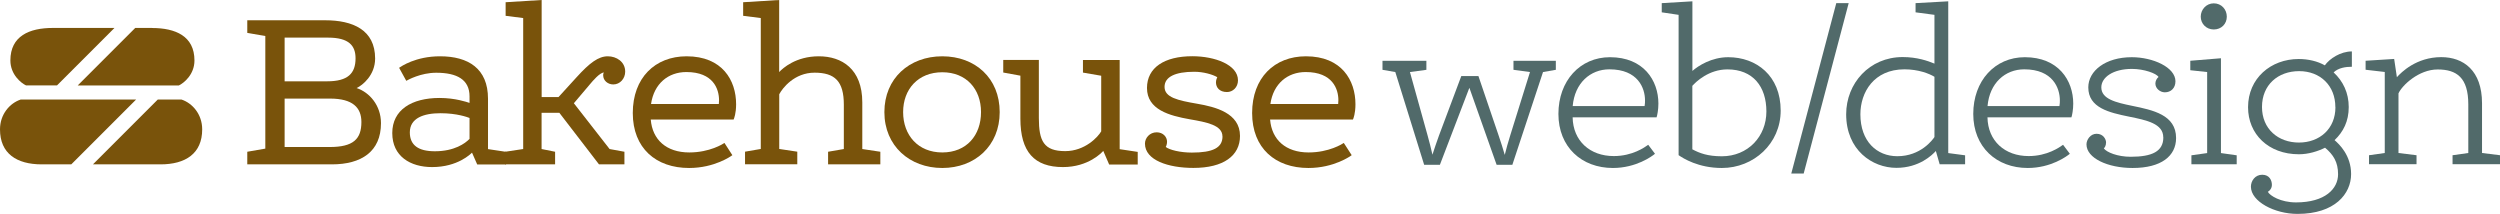
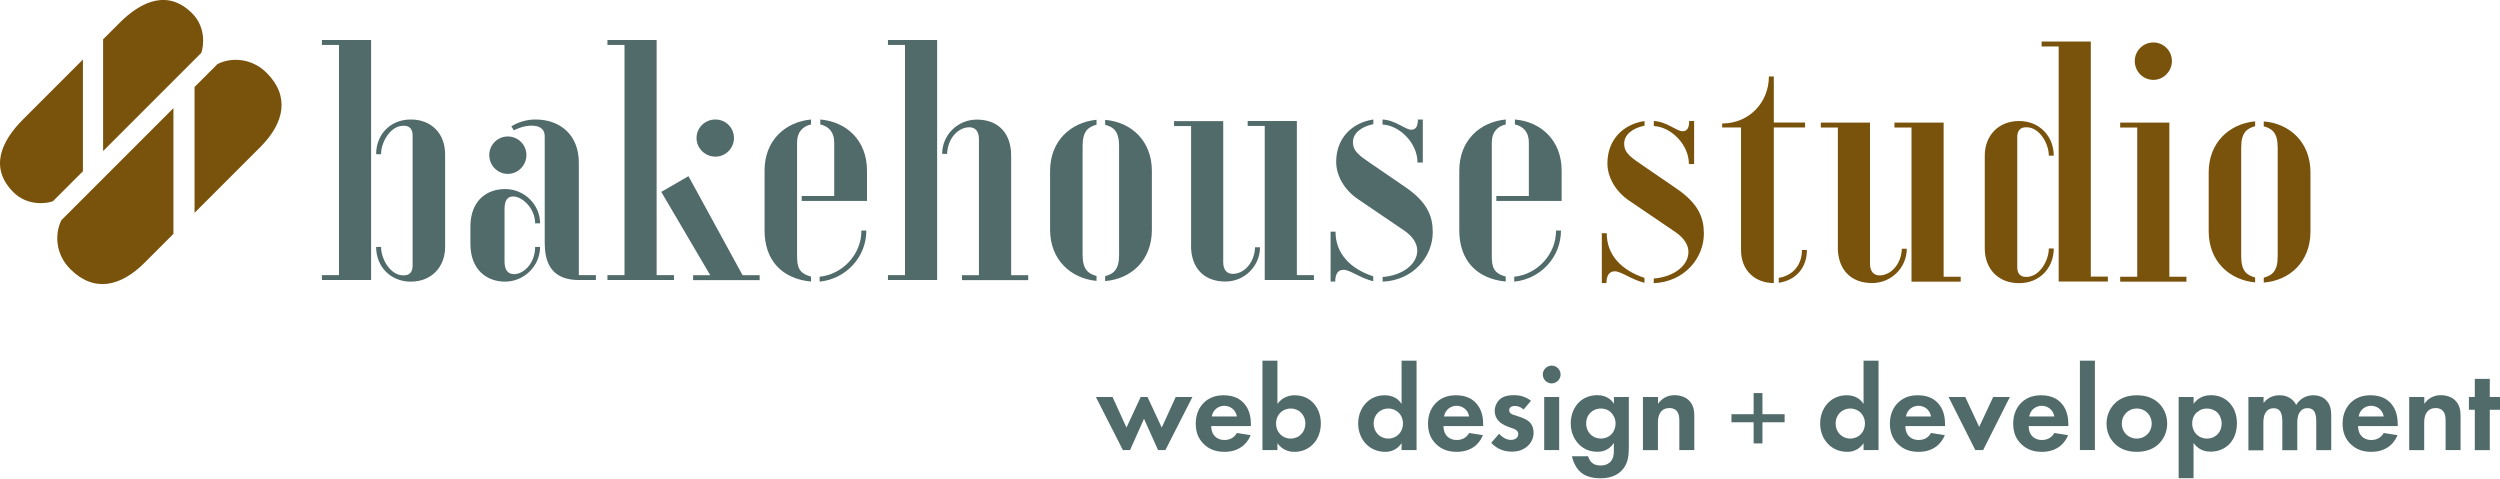
- <svg xmlns="http://www.w3.org/2000/svg" id="Layer_2" data-name="Layer 2" viewBox="0 0 358.81 30.7">
+ <svg xmlns="http://www.w3.org/2000/svg" id="Layer_2" data-name="Layer 2" viewBox="0 0 263.81 50.47">
  <defs>
    <style>
      .cls-1 {
        fill: #79530b;
      }

      .cls-2 {
        fill: #516a6a;
      }
    </style>
  </defs>
-   <g id="home_page" data-name="home page">
-     <g>
-       <path class="cls-1" d="M51.19,12.64c1.84.61,3.49,2.49,3.49,5.04,0,4.1-2.84,5.91-7.04,5.91h-12.15v-1.81l2.59-.45V5.17l-2.59-.45v-1.81h11.18c3.94,0,7.17,1.36,7.17,5.49,0,2.39-1.81,3.85-2.65,4.23ZM46.96,11.67c2.97,0,4.07-1.13,4.07-3.3,0-1.81-.94-2.97-3.94-2.97h-6.24v6.27h6.11ZM47.31,21.1c3.39,0,4.56-1.13,4.56-3.59,0-2.07-1.26-3.36-4.49-3.36h-6.53v6.95h6.46Z" />
-       <path class="cls-1" d="M67.74,21.91c-.16.16-2.04,2.07-5.72,2.07-3.13,0-5.72-1.55-5.72-4.88s2.78-5.04,6.79-5.04c2.23,0,3.91.58,4.3.71v-.94c0-2.39-1.78-3.39-4.78-3.39-2.23,0-4.07,1.03-4.3,1.16l-1.03-1.87c.29-.19,2.36-1.65,5.88-1.65,4.04,0,6.88,1.75,6.88,6.08v7.24l2.59.39v1.81h-4.14l-.74-1.68ZM67.39,16.93c-.26-.1-1.78-.68-4.17-.68s-4.4.68-4.4,2.75c0,1.84,1.23,2.71,3.59,2.71,2.81,0,4.36-1.13,4.98-1.78v-3.01Z" />
-       <path class="cls-1" d="M82.35,14.8l5.14,6.59,2.13.39v1.81h-3.65l-5.69-7.4h-2.55v5.2l1.94.39v1.81h-7.17v-1.81l2.59-.39V2.59l-2.52-.32V.32l5.17-.32v13.93h2.42l2.59-2.84c1.89-2.08,3.14-3.01,4.49-3.01,1.23,0,2.49.78,2.49,2.2,0,1-.74,1.84-1.71,1.84-.78,0-1.45-.55-1.45-1.32,0-.23.06-.32.1-.39-.58,0-1.62,1.23-1.97,1.65l-2.33,2.75Z" />
-       <path class="cls-1" d="M103.98,20.52l1.13,1.75c-.16.13-2.55,1.84-6.21,1.84-4.75,0-8.08-2.84-8.08-7.89s3.2-8.14,7.72-8.14c5.14,0,7.11,3.46,7.11,6.88,0,1.33-.29,2.04-.36,2.2h-11.89c.23,2.88,2.23,4.72,5.53,4.72,2.94,0,4.85-1.23,5.04-1.36ZM103.17,14.93c.02-.15.03-.34.03-.55,0-1.58-.81-4.04-4.69-4.04-2.62,0-4.65,1.68-5.07,4.59h9.73Z" />
-       <path class="cls-1" d="M106.66,2.26V.32l5.17-.32v10.34c.52-.55,2.39-2.26,5.69-2.26s6.24,1.81,6.24,6.62v6.69l2.59.39v1.81h-7.5v-1.81l2.26-.39v-6.37c0-3.36-1.29-4.59-4.2-4.59s-4.62,2.23-5.07,3.1v7.85l2.59.39v1.81h-7.5v-1.81l2.26-.39V2.59l-2.52-.32Z" />
-       <path class="cls-1" d="M143.48,16.09c0,4.85-3.56,8.02-8.24,8.02s-8.31-3.17-8.31-8.02,3.59-8.01,8.31-8.01,8.24,3.13,8.24,8.01ZM140.8,16.09c0-3.3-2.1-5.72-5.56-5.72s-5.62,2.42-5.62,5.72,2.13,5.79,5.62,5.79,5.56-2.46,5.56-5.79Z" />
-       <path class="cls-1" d="M158.35,21.65c-.19.23-2.13,2.33-5.79,2.33-4.1,0-6.11-2.17-6.11-6.95v-6.17l-2.46-.45v-1.81h5.11v8.34c0,3.3.71,4.75,3.78,4.75,2.84,0,4.72-2.04,5.17-2.84v-7.98l-2.62-.45v-1.81h5.27v12.8l2.59.39v1.81h-4.1l-.84-1.94Z" />
-       <path class="cls-1" d="M175.45,19.58c0-1.62-2.26-2.04-4.69-2.46-2.94-.52-6.14-1.39-6.14-4.49,0-2.94,2.52-4.56,6.5-4.56,3.26,0,6.56,1.23,6.56,3.46,0,1-.74,1.68-1.58,1.68-1.1,0-1.58-.68-1.58-1.39,0-.36.16-.68.19-.74-.65-.39-2-.78-3.3-.78-2.75,0-4.27.74-4.27,2.17,0,1.52,1.91,1.94,4.69,2.42,2.59.45,6.14,1.32,6.14,4.62,0,2.84-2.36,4.59-6.69,4.59-3.59,0-6.95-1.1-6.95-3.49,0-.81.68-1.62,1.68-1.62.91,0,1.49.65,1.49,1.36,0,.39-.16.71-.19.74.52.42,2.07.81,3.75.81,3.01,0,4.4-.68,4.4-2.33Z" />
-       <path class="cls-1" d="M192.87,20.52l1.13,1.75c-.16.13-2.55,1.84-6.21,1.84-4.75,0-8.08-2.84-8.08-7.89s3.2-8.14,7.72-8.14c5.14,0,7.11,3.46,7.11,6.88,0,1.33-.29,2.04-.36,2.2h-11.89c.23,2.88,2.23,4.72,5.53,4.72,2.94,0,4.85-1.23,5.04-1.36ZM192.06,14.93c.02-.15.03-.34.03-.55,0-1.58-.81-4.04-4.69-4.04-2.62,0-4.65,1.68-5.07,4.59h9.73Z" />
-     </g>
-     <g>
-       <path class="cls-2" d="M217.22,10.02v-1.29h6.08v1.29l-1.84.32-4.4,13.31h-2.26l-3.91-11.05-4.23,11.05h-2.26l-4.14-13.31-1.84-.32v-1.29h6.3v1.29l-2.36.32,2.52,9.05c.23.81.55,2.07.71,2.81.23-.74.65-1.94.94-2.75l3.2-8.53h2.46l2.91,8.56c.27.81.68,2.04.87,2.75.16-.68.52-1.97.78-2.78l2.84-9.11-2.36-.32Z" />
-       <path class="cls-2" d="M236.56,20.78l.97,1.29c-.42.36-2.71,2.04-6.04,2.04-4.49,0-7.82-3.01-7.82-7.76s3.1-8.14,7.4-8.14c4.82,0,6.95,3.33,6.95,6.66,0,.87-.16,1.68-.26,1.97h-12.05c.06,3.39,2.49,5.56,5.91,5.56,2.68,0,4.43-1.26,4.94-1.62ZM236.04,15.22c.06-.42.06-.48.06-.81,0-1.75-1-4.46-5.11-4.46-2.75,0-4.98,1.97-5.27,5.27h10.31Z" />
-       <path class="cls-2" d="M238.5,1.78V.45l4.4-.26v9.99c.84-.74,2.75-1.97,5.14-1.97,4.04,0,7.53,2.65,7.53,7.66,0,4.75-3.88,8.24-8.44,8.24-3.39,0-5.56-1.39-6.21-1.84V2.13l-2.42-.36ZM242.89,21.43c1.03.55,2.2,1,4.23,1,3.75,0,6.4-2.84,6.4-6.43s-1.94-6.04-5.59-6.04c-2.68,0-4.52,1.78-5.04,2.36v9.11Z" />
-       <path class="cls-2" d="M265.33.45l-6.46,24.46h-1.78l6.46-24.46h1.78Z" />
-       <path class="cls-2" d="M274.93,1.78V.45l4.69-.26v21.78l2.42.32v1.29h-3.65l-.55-1.91c-.52.58-2.39,2.42-5.66,2.42-3.46,0-7.21-2.55-7.21-7.69,0-4.43,3.33-8.21,8.11-8.21,2.07,0,3.62.55,4.56.94V2.13l-2.71-.36ZM277.64,11.02c-.74-.45-2.29-1.07-4.3-1.07-4.4,0-6.33,3.3-6.33,6.46,0,3.88,2.36,6.01,5.3,6.01,3.36,0,5.07-2.36,5.33-2.75v-8.66Z" />
-       <path class="cls-2" d="M296.1,20.78l.97,1.29c-.42.36-2.71,2.04-6.04,2.04-4.49,0-7.82-3.01-7.82-7.76s3.1-8.14,7.4-8.14c4.82,0,6.95,3.33,6.95,6.66,0,.87-.16,1.68-.26,1.97h-12.05c.06,3.39,2.49,5.56,5.91,5.56,2.68,0,4.43-1.26,4.94-1.62ZM295.58,15.22c.06-.42.06-.48.06-.81,0-1.75-1-4.46-5.11-4.46-2.75,0-4.98,1.97-5.27,5.27h10.31Z" />
-       <path class="cls-2" d="M310.48,19.71c0-1.97-2.39-2.46-4.91-2.97-2.84-.58-5.85-1.26-5.85-4.2,0-2.36,2.46-4.33,6.24-4.33,3.04,0,6.27,1.45,6.27,3.46,0,.97-.65,1.58-1.52,1.58-.68,0-1.36-.55-1.36-1.26,0-.36.19-.74.45-.94-.29-.52-2.1-1.16-3.81-1.16-2.75,0-4.4,1.23-4.4,2.65,0,1.68,2.1,2.17,4.43,2.65,2.97.61,6.3,1.29,6.3,4.62,0,2.59-2.13,4.3-6.24,4.3-3.59,0-6.62-1.42-6.62-3.39,0-.65.55-1.52,1.45-1.52,1,0,1.36.84,1.36,1.23,0,.48-.19.74-.32.87.39.55,1.97,1.2,3.85,1.2,3.1,0,4.69-.78,4.69-2.78Z" />
-       <path class="cls-2" d="M314.36,10.08v-1.36l4.4-.36v13.61l2.26.32v1.29h-6.5v-1.29l2.26-.32v-11.63l-2.42-.26ZM317.73.48c1.1,0,1.87.87,1.87,1.91s-.78,1.84-1.87,1.84-1.87-.84-1.87-1.84.78-1.91,1.87-1.91Z" />
-       <path class="cls-2" d="M335.05,20.1c.68.58,2.39,2.2,2.39,4.88,0,2.84-2.33,5.72-7.69,5.72-3.3,0-6.69-1.78-6.69-3.91,0-.84.61-1.71,1.62-1.71,1.07,0,1.39.84,1.39,1.45,0,.48-.29.84-.58,1,.29.55,1.84,1.52,4.04,1.52,4.2,0,6.04-1.97,6.04-4.04,0-1.75-.68-2.81-1.87-3.81-1.03.52-2.39.94-3.75.94-4.4,0-7.3-2.91-7.3-6.75,0-4.14,3.26-6.92,7.27-6.92,1.39,0,2.71.32,3.75.91.68-.97,2.26-2,3.88-2v2.2c-.9,0-1.94.16-2.62.81,1.36,1.26,2.17,2.94,2.17,4.98s-.78,3.56-2.04,4.75ZM335.18,15.38c0-3.1-2.17-5.17-5.2-5.17s-5.33,1.97-5.33,5.14,2.33,5.11,5.3,5.11,5.24-1.97,5.24-5.07Z" />
-       <path class="cls-2" d="M344.01,11.08c.61-.68,2.78-2.88,6.37-2.88,3.17,0,5.85,1.91,5.85,6.62v7.14l2.59.32v1.29h-6.82v-1.29l2.26-.32v-6.98c0-3.85-1.68-5.01-4.4-5.01s-5.11,2.29-5.62,3.43v8.56l2.59.32v1.29h-6.82v-1.29l2.26-.32v-11.63l-2.75-.32v-1.29l4.1-.26.39,2.62Z" />
-     </g>
+   <g id="logo">
    <g>
      <g>
-         <path class="cls-1" d="M21.82,4.01h-2.41l-8.26,8.26h14.51c.71-.33,2.25-1.56,2.25-3.59,0-3.51-2.74-4.66-6.09-4.66Z" />
-         <path class="cls-1" d="M16.43,4.01H7.58c-3.35,0-6.09,1.15-6.09,4.66,0,2.03,1.54,3.26,2.25,3.59h4.44l8.26-8.26Z" />
+         <g>
+           <path class="cls-1" d="M169.55,24.62c0,2.32,1.6,3.92,3.98,4.7v.52c-1.37-.33-2.45-1.21-3.13-1.21s-.88.59-.88,1.24h-.49v-5.26h.52ZM178.17,26.58c0-.72-.46-1.47-1.37-2.09l-4.86-3.3c-1.47-.98-2.32-2.51-2.32-3.95,0-2.42,1.57-4.11,3.92-4.47v.49c-1.27.26-2.15.95-2.15,1.89,0,1.01.69,1.44,2.12,2.42l3.39,2.32c2.35,1.6,2.9,3.1,2.9,4.77,0,2.58-2.06,5.09-5.29,5.22v-.49c2.09-.16,3.66-1.34,3.66-2.81ZM174.52,13.29v-.52c1.4.07,2.38,1.08,3.04,1.08.55,0,.69-.49.69-1.08h.52v4.54h-.55c0-2.06-1.89-3.92-3.69-4.01Z" />
+           <path class="cls-1" d="M183.72,26.38v-12.93h-1.99v-.42c2.87,0,4.93-2.25,4.93-4.96h.52v4.86h3.3v.52h-3.3v16.42c-1.89,0-3.46-1.24-3.46-3.49ZM190.15,26.38h.52c0,1.93-1.21,3.2-2.97,3.46v-.52c1.44-.23,2.45-1.31,2.45-2.94Z" />
+           <path class="cls-1" d="M193.94,26.09v-12.63h-1.8v-.52h5.19v14.88c0,.82.39,1.24,1.01,1.24,1.14,0,2.28-1.11,2.35-2.81h.52c0,1.99-1.63,3.62-3.66,3.62-2.22,0-3.62-1.4-3.62-3.79ZM199.91,13.46v-.52h5.19v16.26h1.8v.52h-5.19V13.46h-1.8Z" />
+           <path class="cls-1" d="M209.44,26.22v-9.79c0-2.12,1.44-3.66,3.62-3.66s3.66,1.63,3.66,3.66h-.52c0-1.27-.98-3-2.35-3-.2,0-.98-.03-.98,1.04v13.71c0,1.08.78,1.04.98,1.04,1.37,0,2.35-1.73,2.35-3h.52c0,2.02-1.44,3.66-3.66,3.66s-3.62-1.53-3.62-3.66ZM222.43,29.71h-5.19V4.9h-1.8v-.52h5.19v24.81h1.8v.52Z" />
+           <path class="cls-1" d="M225.53,29.19v-15.73h-1.8v-.52h5.19v16.26h1.8v.52h-6.99v-.52h1.8ZM225.27,6.44c0-1.08.88-1.96,1.96-1.96s1.96.88,1.96,1.96-.88,1.99-1.96,1.99-1.96-.88-1.96-1.99Z" />
+           <path class="cls-1" d="M233.07,24.42v-6.23c0-3.13,2.15-5.12,4.9-5.39v.52c-.85.23-1.47.65-1.47,2.22v11.52c0,1.57.62,1.99,1.47,2.22v.52c-2.74-.26-4.9-2.25-4.9-5.39ZM240.35,27.07v-11.52c0-1.57-.62-1.99-1.47-2.22v-.52c2.77.23,4.93,2.22,4.93,5.39v6.23c0,3.17-2.15,5.16-4.93,5.39v-.52c.85-.23,1.47-.65,1.47-2.22Z" />
+         </g>
+         <g>
+           <path class="cls-2" d="M35.77,29.03V4.74h-1.8v-.52h5.19v25.33h-5.19v-.52h1.8ZM39.69,26.06h.52c0,1.27.98,3,2.35,3,.2,0,.98.03.98-1.04v-13.71c0-1.08-.78-1.04-.98-1.04-1.37,0-2.35,1.73-2.35,3h-.52c0-2.02,1.44-3.66,3.66-3.66s3.62,1.53,3.62,3.66v9.79c0,2.12-1.44,3.66-3.62,3.66s-3.66-1.63-3.66-3.66Z" />
+           <path class="cls-2" d="M49.64,25.73v-1.83c0-2.64,1.63-3.95,3.66-3.95s3.69,1.63,3.69,3.62h-.52c0-1.6-1.37-2.84-2.32-2.84-.59,0-.91.39-.91,1.34v5.52c0,.91.36,1.34,1.01,1.34.95,0,2.22-1.08,2.22-2.87h.52c0,2.02-1.7,3.66-3.69,3.66s-3.66-1.31-3.66-3.98ZM51.63,16.36c0-1.08.88-1.96,1.96-1.96s1.96.88,1.96,1.96-.88,1.99-1.96,1.99-1.96-.88-1.96-1.99ZM57.48,25.76v-11.36c0-.91-.69-1.14-1.37-1.14-.75,0-1.34.23-1.89.49l-.26-.42c.75-.46,1.63-.72,2.55-.72,2.64,0,4.57,1.67,4.57,4.54v11.88h1.8v.52h-1.8c-2.48,0-3.59-1.37-3.59-3.79Z" />
+           <path class="cls-2" d="M65.9,29.03V4.74h-1.8v-.52h5.19v24.81h1.83v.52h-7.02v-.52h1.8ZM74.94,29.03l-5.16-8.78,2.87-1.66,5.71,10.45h1.8v.52h-7.02v-.52h1.8ZM73.5,14.57c0-1.08.88-1.96,1.99-1.96s1.96.88,1.96,1.96-.88,1.96-1.96,1.96-1.99-.88-1.99-1.96Z" />
+           <path class="cls-2" d="M80.68,24.33v-6.33c0-3.17,2.15-5.12,4.9-5.39v.52c-.85.2-1.47.78-1.47,1.89v11.98c0,1.21.2,1.83,1.47,2.19v.52c-3.07-.29-4.9-2.25-4.9-5.39ZM88.03,20.67v-5.65c0-1.11-.62-1.7-1.47-1.89v-.52c2.77.23,4.93,2.22,4.93,5.39v3.2h-6.89v-.52h3.43ZM90.9,24.33h.52c0,2.84-2.19,5.12-4.93,5.39v-.52c2.38-.23,4.41-2.32,4.41-4.86Z" />
+           <path class="cls-2" d="M95.5,29.03V4.74h-1.8v-.52h5.19v25.33h-5.19v-.52h1.8ZM103.3,29.03v-14.36c0-.82-.39-1.24-1.01-1.24-1.14,0-2.28,1.11-2.35,2.81h-.52c0-1.99,1.63-3.62,3.66-3.62,2.22,0,3.62,1.4,3.62,3.79v12.63h1.8v.52h-6.99v-.52h1.8Z" />
+           <path class="cls-2" d="M110.81,24.26v-6.23c0-3.13,2.15-5.12,4.9-5.39v.52c-.85.23-1.47.65-1.47,2.22v11.52c0,1.57.62,1.99,1.47,2.22v.52c-2.74-.26-4.9-2.25-4.9-5.39ZM118.09,26.91v-11.52c0-1.57-.62-1.99-1.47-2.22v-.52c2.77.23,4.93,2.22,4.93,5.39v6.23c0,3.17-2.15,5.16-4.93,5.39v-.52c.85-.23,1.47-.65,1.47-2.22Z" />
+           <path class="cls-2" d="M125.69,25.93v-12.63h-1.8v-.52h5.19v14.88c0,.82.39,1.24,1.01,1.24,1.14,0,2.28-1.11,2.35-2.81h.52c0,1.99-1.63,3.62-3.66,3.62-2.22,0-3.62-1.4-3.62-3.79ZM131.66,13.29v-.52h5.19v16.26h1.8v.52h-5.19V13.29h-1.8Z" />
+           <path class="cls-2" d="M140.93,24.46c0,2.32,1.6,3.92,3.98,4.7v.52c-1.37-.33-2.45-1.21-3.13-1.21s-.88.59-.88,1.24h-.49v-5.26h.52ZM149.55,26.42c0-.72-.46-1.47-1.37-2.09l-4.86-3.3c-1.47-.98-2.32-2.51-2.32-3.95,0-2.42,1.57-4.11,3.92-4.47v.49c-1.27.26-2.15.95-2.15,1.89,0,1.01.69,1.44,2.12,2.42l3.39,2.32c2.35,1.6,2.91,3.1,2.91,4.77,0,2.58-2.06,5.09-5.29,5.22v-.49c2.09-.16,3.66-1.34,3.66-2.81ZM145.89,13.13v-.52c1.4.07,2.38,1.08,3.04,1.08.55,0,.69-.49.69-1.08h.52v4.54h-.56c0-2.06-1.89-3.92-3.69-4.01Z" />
+           <path class="cls-2" d="M153.99,24.33v-6.33c0-3.17,2.15-5.12,4.9-5.39v.52c-.85.2-1.47.78-1.47,1.89v11.98c0,1.21.2,1.83,1.47,2.19v.52c-3.07-.29-4.9-2.25-4.9-5.39ZM161.33,20.67v-5.65c0-1.11-.62-1.7-1.47-1.89v-.52c2.77.23,4.93,2.22,4.93,5.39v3.2h-6.89v-.52h3.43ZM164.2,24.33h.52c0,2.84-2.19,5.12-4.93,5.39v-.52c2.38-.23,4.41-2.32,4.41-4.86Z" />
+         </g>
+         <g>
+           <g>
+             <path class="cls-1" d="M12.6,2.43l-1.72,1.72v11.79s10.36-10.36,10.36-10.36c.27-.74.49-2.72-.96-4.17-2.51-2.51-5.29-1.37-7.68,1.02Z" />
+             <path class="cls-1" d="M8.75,6.28l-3.36,3.36-2.96,2.96C.04,14.99-1.09,17.77,1.41,20.28c1.45,1.45,3.43,1.23,4.17.96l3.17-3.17V6.28Z" />
+           </g>
+           <g>
+             <path class="cls-1" d="M22.97,6.74l-2.44,2.44v13.28s4.42-4.42,4.42-4.42l2.5-2.5c2.55-2.55,3.17-5.37.69-7.85-1.55-1.55-3.68-1.68-5.17-.94Z" />
+             <path class="cls-1" d="M18.31,11.4c-3.98,3.98-11.1,11.1-11.83,11.83-.74,1.49-.61,3.62.94,5.17,2.49,2.49,5.31,1.86,7.85-.69l3.03-3.03v-13.28Z" />
+           </g>
+         </g>
      </g>
      <g>
-         <path class="cls-1" d="M26.06,14.29h-3.42l-9.3,9.3h9.7c3.57,0,5.98-1.54,5.98-5.02,0-2.17-1.4-3.76-2.96-4.28Z" />
-         <path class="cls-1" d="M19.53,14.29H2.96c-1.56.52-2.96,2.11-2.96,4.28,0,3.48,2.41,5.02,5.98,5.02h4.25l9.3-9.3Z" />
+         <path class="cls-2" d="M119.27,47.49h-.78l-2.85-5.6h1.76l1.47,3.23,1.5-3.23h.72l1.5,3.23,1.48-3.23h1.76l-2.85,5.6h-.78l-1.48-3.3-1.47,3.3Z" />
+         <path class="cls-2" d="M131.97,45.93c-.17.41-.8,1.75-2.76,1.75-.91,0-1.59-.26-2.15-.79-.62-.58-.88-1.31-.88-2.19,0-1.11.45-1.8.85-2.2.66-.65,1.44-.79,2.11-.79,1.14,0,1.8.45,2.19.92.6.71.67,1.59.67,2.2v.13h-4.19c0,.34.09.7.27.94.17.23.52.53,1.13.53s1.05-.28,1.31-.74l1.45.23ZM130.52,43.95c-.13-.76-.75-1.13-1.33-1.13s-1.19.38-1.32,1.13h2.65Z" />
+         <path class="cls-2" d="M134.8,42.62c.56-.78,1.35-.91,1.82-.91,1.66,0,2.76,1.28,2.76,2.98s-1.14,2.99-2.79,2.99c-.36,0-1.18-.06-1.79-.91v.72h-1.58v-9.43h1.58v4.55ZM134.65,44.69c0,.89.65,1.59,1.55,1.59s1.55-.7,1.55-1.59-.65-1.58-1.55-1.58-1.55.69-1.55,1.58Z" />
+         <path class="cls-2" d="M147.9,38.06h1.58v9.43h-1.58v-.72c-.57.82-1.32.91-1.72.91-1.72,0-2.86-1.35-2.86-2.99s1.13-2.98,2.78-2.98c.43,0,1.27.08,1.8.91v-4.55ZM144.95,44.69c0,.89.65,1.59,1.55,1.59s1.55-.7,1.55-1.59-.65-1.58-1.55-1.58-1.55.69-1.55,1.58Z" />
+         <path class="cls-2" d="M156.48,45.93c-.17.41-.8,1.75-2.76,1.75-.91,0-1.59-.26-2.15-.79-.62-.58-.88-1.31-.88-2.19,0-1.11.45-1.8.85-2.2.66-.65,1.44-.79,2.11-.79,1.14,0,1.8.45,2.19.92.6.71.67,1.59.67,2.2v.13h-4.19c0,.34.09.7.27.94.17.23.52.53,1.13.53s1.05-.28,1.31-.74l1.45.23ZM155.03,43.95c-.13-.76-.75-1.13-1.33-1.13s-1.19.38-1.32,1.13h2.65Z" />
+         <path class="cls-2" d="M160.78,43.22c-.38-.35-.75-.38-.92-.38-.38,0-.61.18-.61.45,0,.14.06.36.5.5l.38.12c.44.14,1.1.36,1.42.8.17.23.28.57.28.93,0,.5-.17,1.01-.62,1.42-.45.41-1,.6-1.68.6-1.16,0-1.82-.56-2.17-.93l.83-.96c.31.36.78.65,1.24.65.44,0,.78-.22.78-.61,0-.35-.28-.49-.49-.57l-.36-.13c-.4-.14-.87-.32-1.2-.67-.26-.27-.43-.62-.43-1.07,0-.54.26-1,.58-1.27.44-.35,1.01-.4,1.46-.4.41,0,1.07.05,1.79.59l-.78.92Z" />
+         <path class="cls-2" d="M163.74,38.58c.52,0,.94.43.94.94s-.43.94-.94.94-.94-.43-.94-.94.43-.94.94-.94ZM164.53,41.89v5.6h-1.58v-5.6h1.58Z" />
+         <path class="cls-2" d="M170.3,41.89h1.58v5.34c0,.85-.08,1.75-.78,2.45-.39.39-1.06.79-2.21.79-1.09,0-1.73-.32-2.1-.65-.44-.38-.78-1.04-.91-1.67h1.71c.06.26.21.52.39.67.31.28.74.3.96.3.45,0,.75-.16.96-.35.36-.35.4-.79.4-1.24v-.79c-.54.83-1.29.93-1.72.93-.75,0-1.4-.23-1.94-.76-.41-.41-.89-1.14-.89-2.23,0-.88.32-1.69.87-2.23.49-.48,1.18-.75,1.93-.75,1.05,0,1.54.57,1.76.91v-.72ZM167.88,43.5c-.26.23-.5.61-.5,1.19,0,.49.18.85.41,1.1.34.36.76.49,1.14.49s.78-.14,1.05-.39c.32-.3.5-.75.5-1.2,0-.53-.23-.89-.45-1.13-.31-.32-.67-.45-1.1-.45-.5,0-.85.21-1.05.39Z" />
+         <path class="cls-2" d="M173.38,41.89h1.58v.72c.3-.41.83-.91,1.73-.91.49,0,1.22.14,1.66.69.39.48.44,1.04.44,1.58v3.52h-1.58v-3.05c0-.31-.01-.8-.3-1.1-.25-.26-.58-.28-.74-.28-.41,0-.74.14-.97.49-.23.36-.25.76-.25,1.09v2.86h-1.58v-5.6Z" />
      </g>
+       <g>
+         <path class="cls-2" d="M196.65,38.06h1.58v9.43h-1.58v-.72c-.57.82-1.32.91-1.72.91-1.72,0-2.86-1.35-2.86-2.99s1.13-2.98,2.78-2.98c.43,0,1.27.08,1.8.91v-4.55ZM193.7,44.69c0,.89.65,1.59,1.55,1.59s1.55-.7,1.55-1.59-.65-1.58-1.55-1.58-1.55.69-1.55,1.58Z" />
+         <path class="cls-2" d="M205.22,45.93c-.17.41-.8,1.75-2.76,1.75-.91,0-1.59-.26-2.15-.79-.62-.58-.88-1.31-.88-2.19,0-1.11.45-1.8.85-2.2.66-.65,1.44-.79,2.11-.79,1.14,0,1.8.45,2.19.92.6.71.67,1.59.67,2.2v.13h-4.19c0,.34.09.7.27.94.17.23.52.53,1.13.53s1.05-.28,1.31-.74l1.45.23ZM203.77,43.95c-.13-.76-.75-1.13-1.33-1.13s-1.19.38-1.32,1.13h2.65Z" />
+         <path class="cls-2" d="M207.38,41.89l1.47,3.16,1.48-3.16h1.76l-2.82,5.6h-.83l-2.82-5.6h1.76Z" />
+         <path class="cls-2" d="M218.23,45.93c-.17.41-.8,1.75-2.76,1.75-.91,0-1.59-.26-2.15-.79-.62-.58-.88-1.31-.88-2.19,0-1.11.45-1.8.85-2.2.66-.65,1.44-.79,2.11-.79,1.14,0,1.8.45,2.19.92.6.71.67,1.59.67,2.2v.13h-4.19c0,.34.09.7.27.94.17.23.52.53,1.13.53s1.05-.28,1.31-.74l1.45.23ZM216.78,43.95c-.13-.76-.75-1.13-1.33-1.13s-1.19.38-1.32,1.13h2.65Z" />
+         <path class="cls-2" d="M221.06,38.06v9.43h-1.58v-9.43h1.58Z" />
+         <path class="cls-2" d="M227.75,42.5c.56.5.94,1.28.94,2.2s-.39,1.68-.94,2.19c-.48.44-1.2.79-2.26.79s-1.79-.35-2.26-.79c-.56-.5-.94-1.28-.94-2.19s.39-1.69.94-2.2c.48-.44,1.2-.79,2.26-.79s1.79.35,2.26.79ZM227.06,44.7c0-.88-.67-1.59-1.58-1.59s-1.58.71-1.58,1.59.66,1.58,1.58,1.58,1.58-.72,1.58-1.58Z" />
+         <path class="cls-2" d="M231.48,50.46h-1.58v-8.57h1.58v.72c.25-.35.79-.91,1.82-.91.49,0,1.28.12,1.91.75.41.41.84,1.11.84,2.23,0,1.27-.56,1.95-.88,2.26-.43.4-1.07.72-1.9.72-.39,0-1.18-.06-1.8-.91v3.69ZM231.86,43.48c-.35.3-.53.69-.53,1.2s.21.94.52,1.22c.21.18.54.38,1.04.38.52,0,.85-.21,1.06-.4.34-.31.49-.78.49-1.19s-.17-.88-.48-1.18c-.28-.26-.7-.4-1.07-.4-.41,0-.74.12-1.02.38Z" />
+         <path class="cls-2" d="M237.28,41.89h1.58v.63c.59-.75,1.33-.81,1.67-.81,1.18,0,1.63.74,1.77,1.02.27-.44.83-1.02,1.8-1.02.87,0,1.29.4,1.51.69.36.48.39.96.39,1.58v3.52h-1.58v-3.05c0-.66-.14-.96-.26-1.1-.21-.26-.49-.28-.65-.28-.43,0-.7.19-.87.49-.21.34-.22.79-.22,1.09v2.86h-1.58v-3.05c0-.66-.14-.96-.26-1.1-.21-.26-.49-.28-.65-.28-.43,0-.7.19-.87.49-.21.34-.22.79-.22,1.09v2.86h-1.58v-5.6Z" />
+         <path class="cls-2" d="M252.99,45.93c-.17.41-.8,1.75-2.76,1.75-.91,0-1.59-.26-2.15-.79-.62-.58-.88-1.31-.88-2.19,0-1.11.45-1.8.85-2.2.66-.65,1.44-.79,2.11-.79,1.14,0,1.8.45,2.19.92.6.71.67,1.59.67,2.2v.13h-4.19c0,.34.09.7.27.94.17.23.52.53,1.13.53s1.05-.28,1.31-.74l1.45.23ZM251.54,43.95c-.13-.76-.75-1.13-1.33-1.13s-1.19.38-1.32,1.13h2.65Z" />
+         <path class="cls-2" d="M254.24,41.89h1.58v.72c.3-.41.83-.91,1.73-.91.49,0,1.22.14,1.66.69.39.48.44,1.04.44,1.58v3.52h-1.58v-3.05c0-.31-.01-.8-.3-1.1-.25-.26-.58-.28-.74-.28-.41,0-.74.14-.97.49-.23.36-.25.76-.25,1.09v2.86h-1.58v-5.6Z" />
+         <path class="cls-2" d="M262.73,43.24v4.26h-1.58v-4.26h-.62v-1.35h.62v-1.91h1.58v1.91h1.09v1.35h-1.09Z" />
+       </g>
+       <path class="cls-2" d="M182.71,43.71h2.34v-2.23h.93v2.23h2.34v.85h-2.34v2.23h-.93v-2.23h-2.34v-.85Z" />
    </g>
  </g>
</svg>
